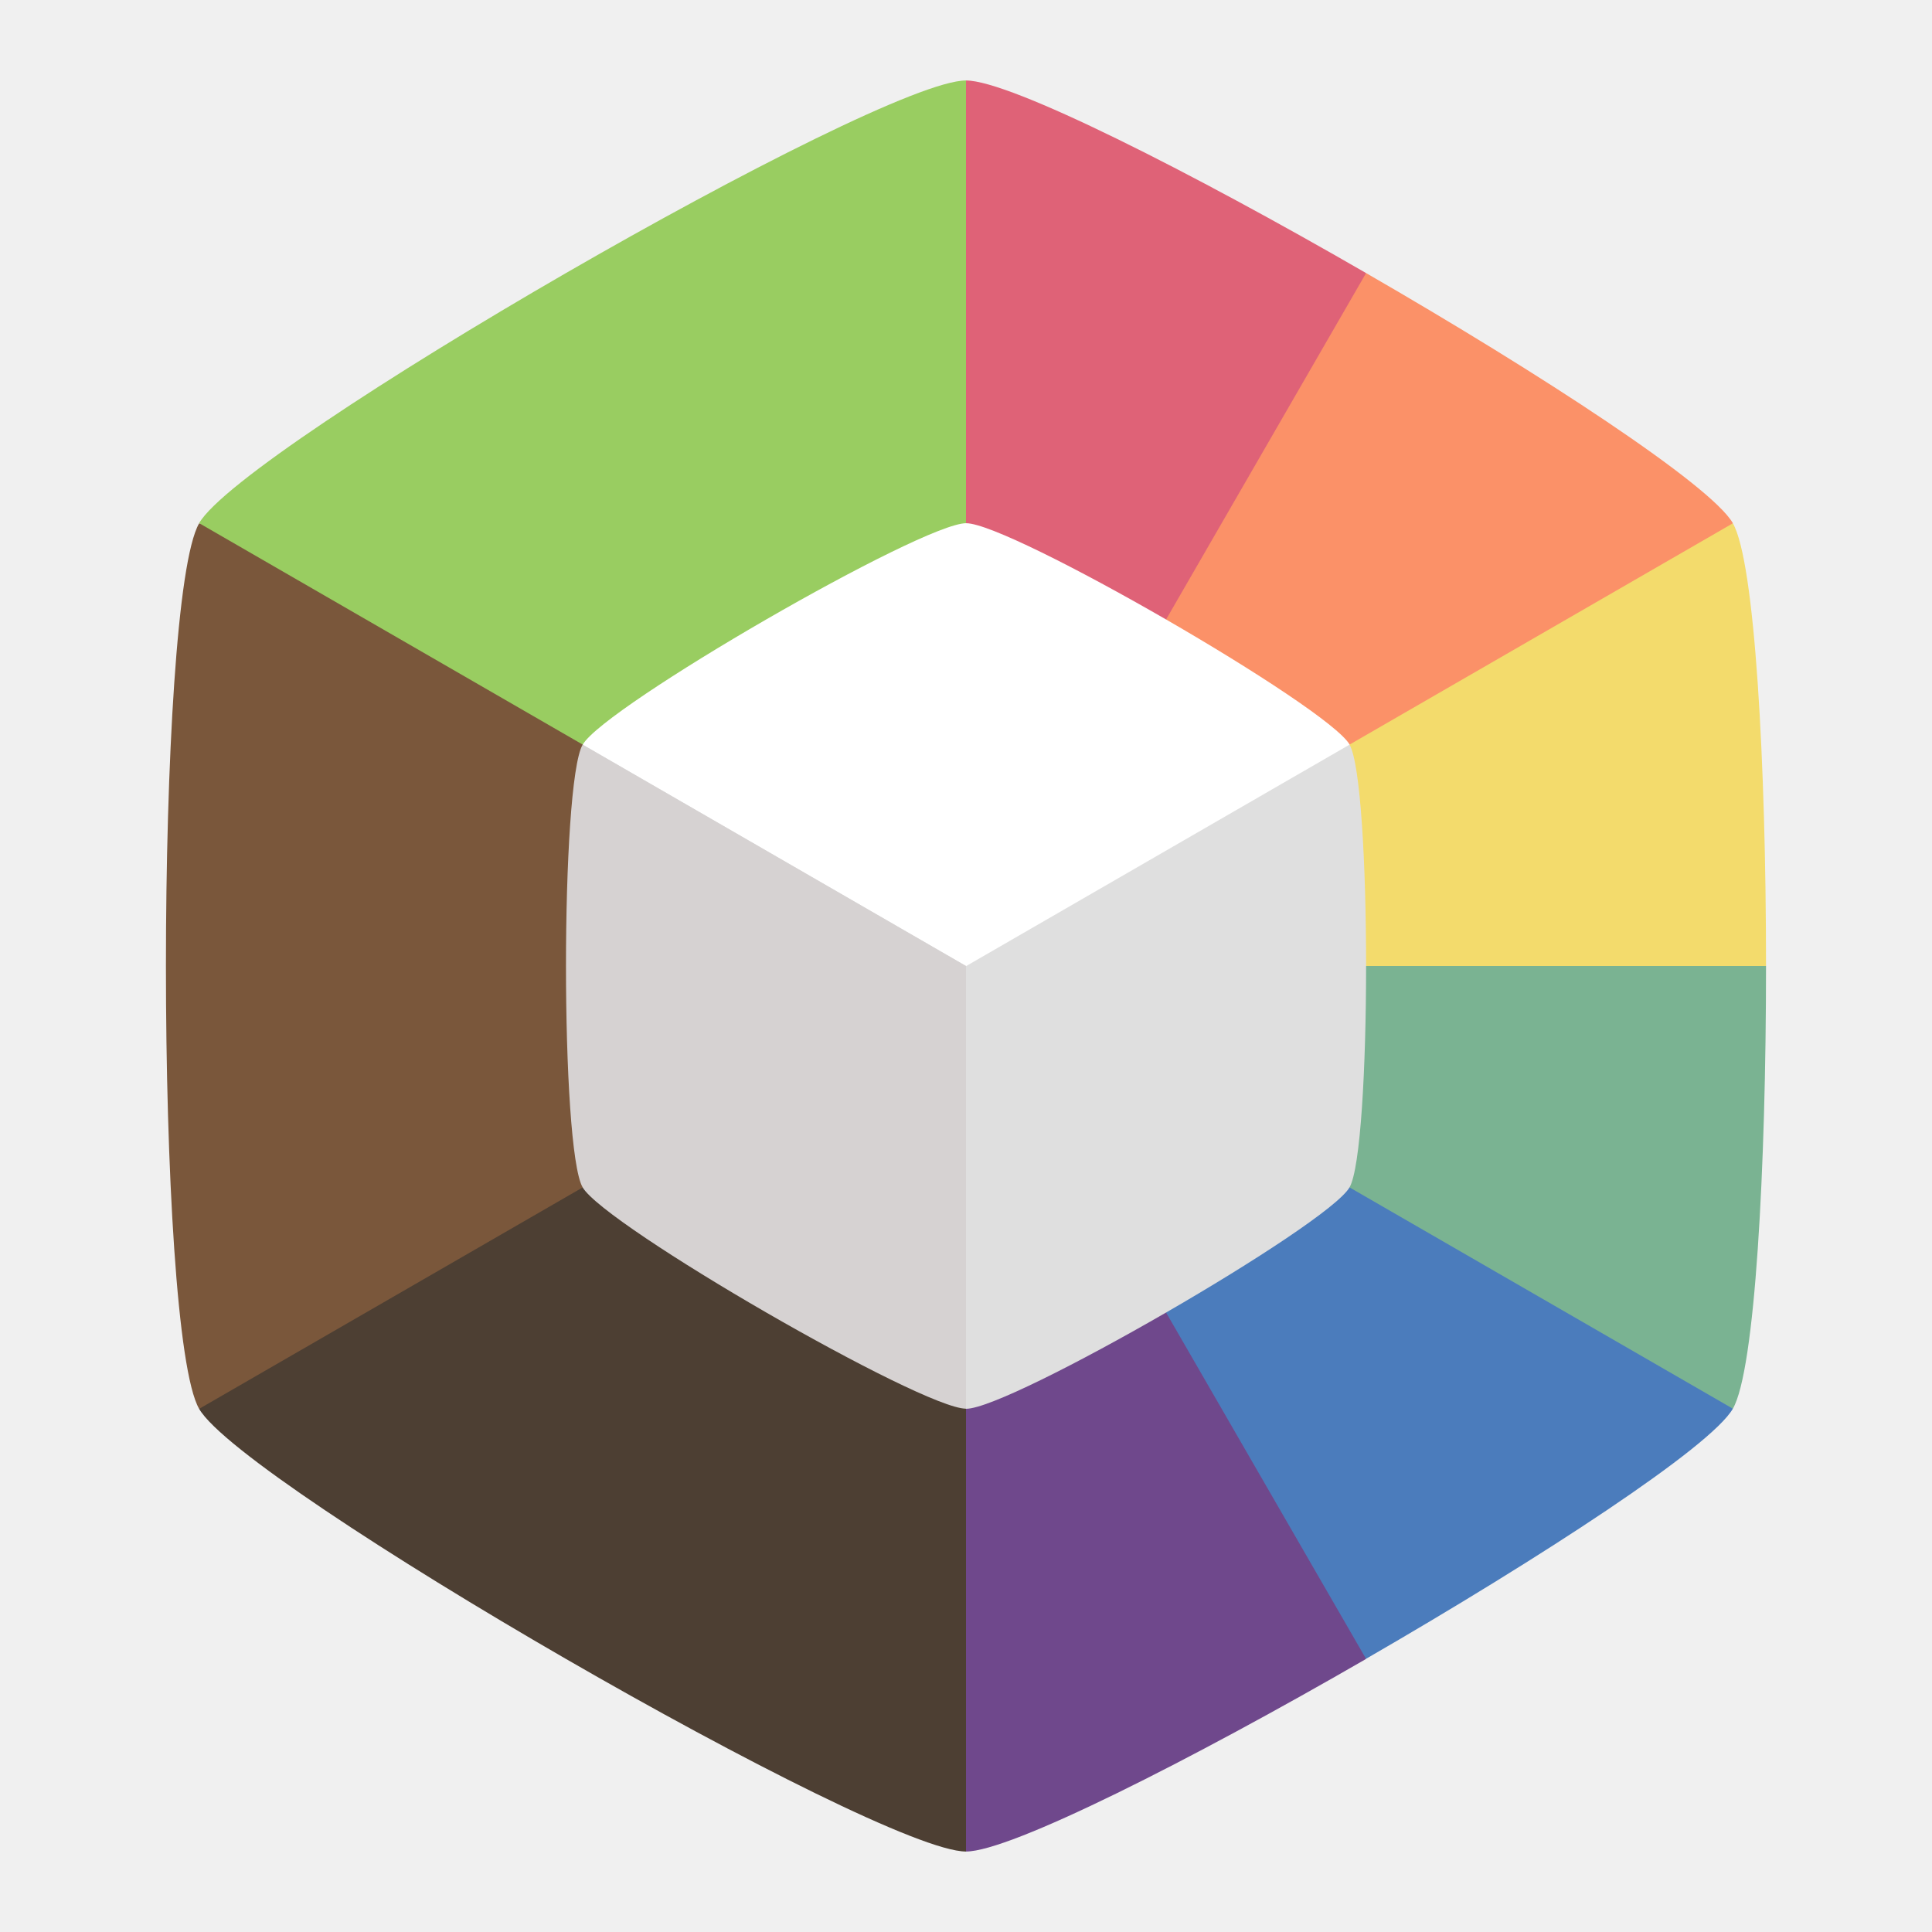
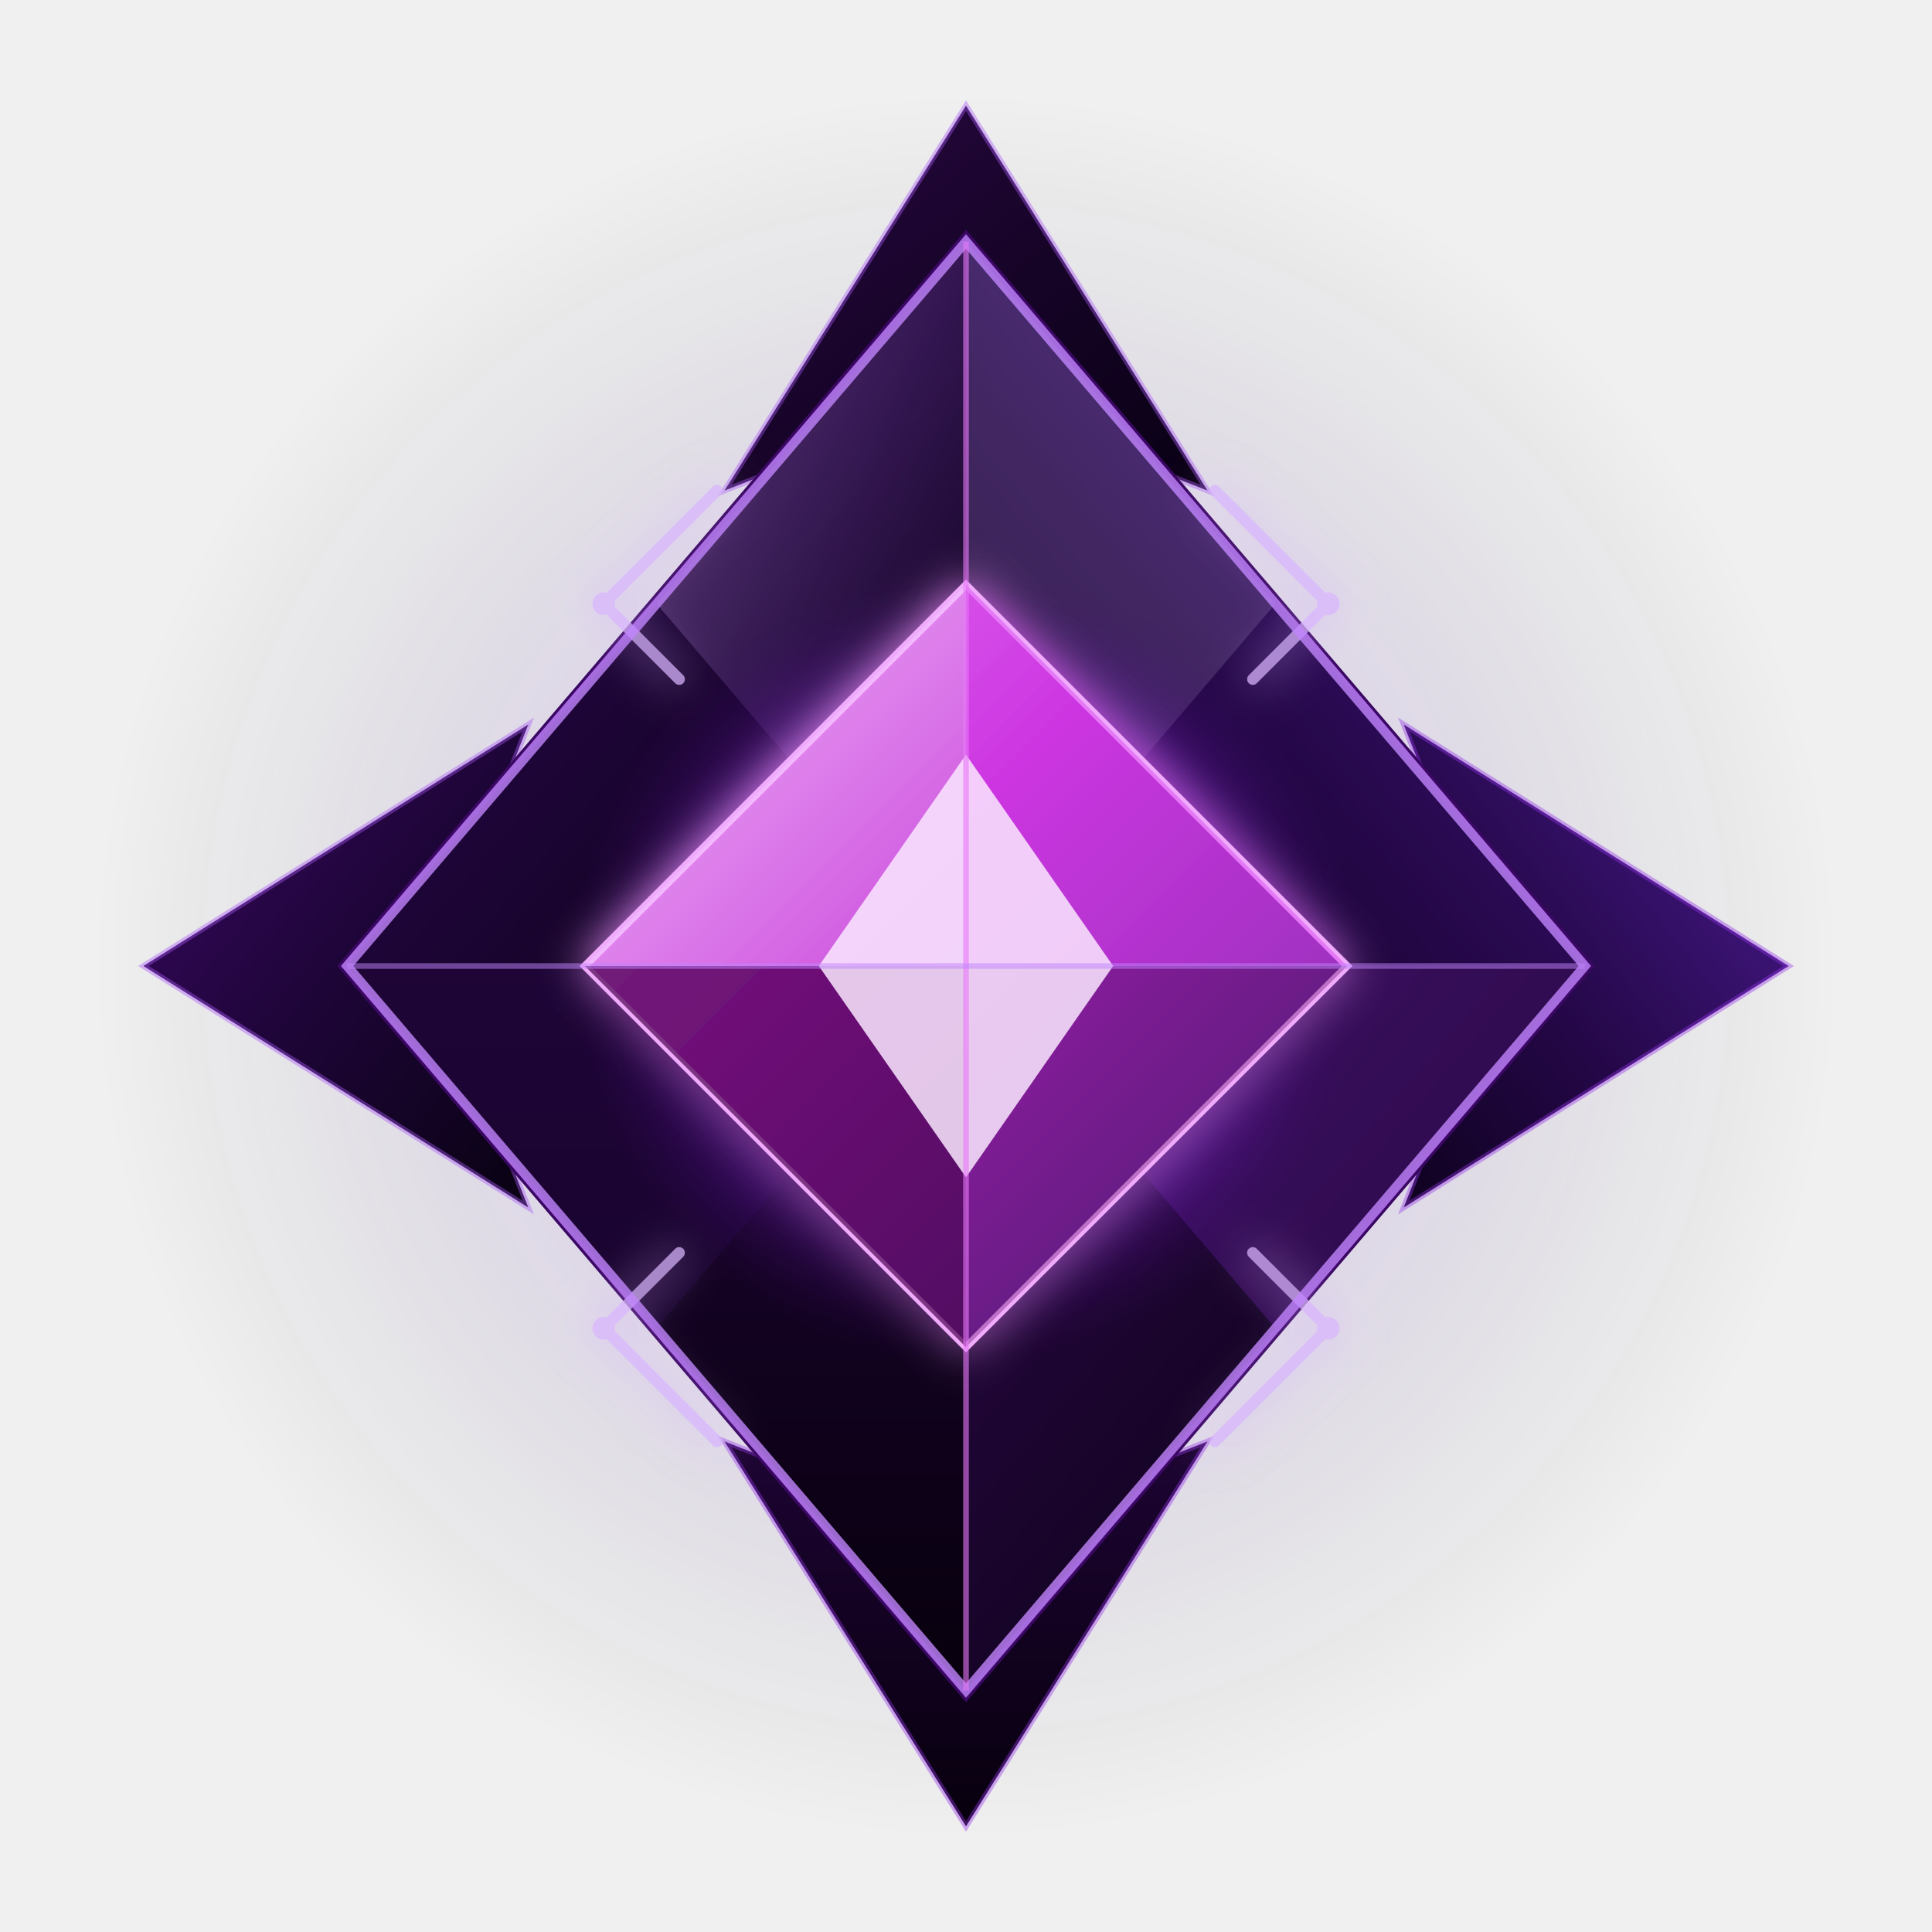
- <svg xmlns="http://www.w3.org/2000/svg" width="48" height="48" version="1.1" viewBox="0 0 12.7 12.7">
-   <g stroke-width=".265">
-     <path d="m6.35 6.35" fill="#99cd61" />
-     <path d="m6.35 0.529-2.521 4.366 2.521 1.455 2.52-1.455 0.11-3.1c-1.151-0.665-2.339-1.266-2.63-1.266z" fill="#df6277" />
-     <path d="m8.98 1.795-2.63 4.555 2.52 1.455 2.521-4.366c-0.146-0.252-1.26-0.98-2.411-1.644z" fill="#fb9168" />
-     <path d="m11.391 3.44-5.041 2.91 2.52 1.455 2.739-1.455c0-1.329-0.073-2.658-0.218-2.91z" fill="#f3db6c" />
-     <path d="m6.35 6.35v2.91h5.041c0.146-0.252 0.218-1.581 0.218-2.91h-5.259z" fill="#7ab392" />
-     <path d="m6.35 6.35v2.91l2.63 1.644c1.151-0.665 2.266-1.392 2.411-1.644l-5.041-2.91z" fill="#4b7cbc" />
-     <path d="m6.35 6.35-2.521 1.455 2.521 4.366c0.291 0 1.479-0.601 2.63-1.266l-2.63-4.555z" fill="#6f488c" />
-     <path d="m3.829 4.895-2.52 4.366c0.291 0.504 4.459 2.91 5.041 2.91v-5.821l-2.521-1.455z" fill="#4d3f33" />
-     <path d="m1.309 3.44c-0.291 0.504-0.291 5.317 0 5.821l5.041-2.91v-2.91h-5.041z" fill="#7a573b" />
-     <path d="m6.35 0.529c-0.582-2e-8 -4.75 2.406-5.041 2.91l5.041 2.91v-5.821z" fill="#99cd61" />
+ <svg xmlns="http://www.w3.org/2000/svg" viewBox="0 0 512 512" width="100%" height="100%">
+   <defs>
+     <radialGradient id="outerGlow" cx="50%" cy="50%" r="50%">
+       <stop offset="0%" stop-color="#7c3aed" stop-opacity="0.25" />
+       <stop offset="60%" stop-color="#4c1d95" stop-opacity="0.1" />
+       <stop offset="100%" stop-color="#000000" stop-opacity="0" />
+     </radialGradient>
+     <radialGradient id="coreGlow" cx="50%" cy="50%" r="50%">
+       <stop offset="0%" stop-color="#e879f9" stop-opacity="1" />
+       <stop offset="35%" stop-color="#c026d3" stop-opacity="0.85" />
+       <stop offset="70%" stop-color="#7e22ce" stop-opacity="0.4" />
+       <stop offset="100%" stop-color="#3b0764" stop-opacity="0" />
+     </radialGradient>
+     <linearGradient id="obsidianTop" x1="0%" y1="0%" x2="100%" y2="100%">
+       <stop offset="0%" stop-color="#2a0845" />
+       <stop offset="50%" stop-color="#170428" />
+       <stop offset="100%" stop-color="#090114" />
+     </linearGradient>
+     <linearGradient id="obsidianLeft" x1="0%" y1="0%" x2="100%" y2="100%">
+       <stop offset="0%" stop-color="#3b0764" />
+       <stop offset="50%" stop-color="#1e0538" />
+       <stop offset="100%" stop-color="#090212" />
+     </linearGradient>
+     <linearGradient id="obsidianRight" x1="100%" y1="0%" x2="0%" y2="100%">
+       <stop offset="0%" stop-color="#4c1d95" />
+       <stop offset="60%" stop-color="#240747" />
+       <stop offset="100%" stop-color="#0f021f" />
+     </linearGradient>
+     <linearGradient id="obsidianBottom" x1="50%" y1="100%" x2="50%" y2="0%">
+       <stop offset="0%" stop-color="#07000d" />
+       <stop offset="100%" stop-color="#1d0433" />
+     </linearGradient>
+     <linearGradient id="crystalHighlight" x1="0%" y1="0%" x2="100%" y2="100%">
+       <stop offset="0%" stop-color="#f5d0fe" stop-opacity="0.9" />
+       <stop offset="50%" stop-color="#c084fc" stop-opacity="0.4" />
+       <stop offset="100%" stop-color="#6b21a8" stop-opacity="0" />
+     </linearGradient>
+     <linearGradient id="innerGem" x1="0%" y1="0%" x2="100%" y2="100%">
+       <stop offset="0%" stop-color="#f0abfc" />
+       <stop offset="40%" stop-color="#c026d3" />
+       <stop offset="80%" stop-color="#581c87" />
+       <stop offset="100%" stop-color="#2e1065" />
+     </linearGradient>
+     <filter id="runeGlow" x="-20%" y="-20%" width="140%" height="140%">
+       <feGaussianBlur stdDeviation="6" result="blur" />
+       <feMerge>
+         <feMergeNode in="blur" />
+         <feMergeNode in="SourceGraphic" />
+       </feMerge>
+     </filter>
+   </defs>
+   <circle cx="256" cy="256" r="230" fill="url(#outerGlow)" />
+   <polygon points="256,28 320,130 256,105 192,130" fill="url(#obsidianTop)" stroke="#a855f7" stroke-width="1.5" stroke-opacity="0.4" />
+   <polygon points="256,484 192,382 256,407 320,382" fill="url(#obsidianBottom)" stroke="#9333ea" stroke-width="1.5" stroke-opacity="0.4" />
+   <polygon points="38,256 140,192 115,256 140,320" fill="url(#obsidianLeft)" stroke="#a855f7" stroke-width="1.5" stroke-opacity="0.4" />
+   <polygon points="474,256 372,192 397,256 372,320" fill="url(#obsidianRight)" stroke="#9333ea" stroke-width="1.5" stroke-opacity="0.4" />
+   <polygon points="256,64 420,256 256,448 92,256" fill="#0c0217" stroke="#3b0764" stroke-width="4" />
+   <polygon points="256,64 92,256 256,256" fill="url(#obsidianLeft)" />
+   <polygon points="256,64 420,256 256,256" fill="url(#obsidianRight)" />
+   <polygon points="92,256 256,448 256,256" fill="url(#obsidianBottom)" />
+   <polygon points="420,256 256,448 256,256" fill="url(#obsidianTop)" />
+   <polygon points="256,64 256,256 174,160" fill="url(#crystalHighlight)" opacity="0.35" />
+   <polygon points="256,64 338,160 256,256" fill="#e9d5ff" opacity="0.15" />
+   <polygon points="420,256 256,256 338,352" fill="#7e22ce" opacity="0.25" />
+   <polygon points="92,256 174,352 256,256" fill="#1e0538" opacity="0.6" />
+   <circle cx="256" cy="256" r="105" fill="url(#coreGlow)" />
+   <g filter="url(#runeGlow)">
+     <polygon points="256,155 357,256 256,357 155,256" fill="url(#innerGem)" stroke="#f0abfc" stroke-width="2" />
+     <polygon points="256,155 256,256 155,256" fill="#f5d0fe" opacity="0.35" />
+     <polygon points="256,155 357,256 256,256" fill="#d946ef" opacity="0.5" />
+     <polygon points="155,256 256,256 256,357" fill="#4a044e" opacity="0.7" />
+     <polygon points="357,256 256,357 256,256" fill="#701a75" opacity="0.4" />
+     <polygon points="256,200 295,256 256,312 217,256" fill="#fae8ff" opacity="0.85" />
  </g>
-   <g transform="matrix(.88 0 0 .88 -10.906 -1.2421)">
-     <g transform="translate(13.26 2.2776)">
-       <path transform="matrix(.96975 0 0 .96975 .1921 .1921)" d="m6.35 2.939c-0.341 0-2.783 1.41-2.953 1.705l2.953 5.116 2.954-5.116c-0.171-0.295-2.613-1.705-2.954-1.705z" fill="#fff" stroke-width=".265" />
-     </g>
-     <path d="m16.746 6.974 2.864 4.961c0.331 0 2.699-1.367 2.864-1.654 0.165-0.286 0.165-3.021 0-3.307l-2.864 1.654z" fill="#dfdfdf" stroke-width=".265" />
+   <g stroke="#d8b4fe" stroke-width="3" stroke-linecap="round" stroke-linejoin="round" fill="none" opacity="0.75" filter="url(#runeGlow)">
+     <path d="M190,130 L160,160 L180,180" />
+     <circle cx="160" cy="160" r="1.5" fill="#f5d0fe" />
+     <path d="M322,130 L352,160 L332,180" />
+     <circle cx="352" cy="160" r="1.5" fill="#f5d0fe" />
+     <path d="M190,382 L160,352 L180,332" />
+     <circle cx="160" cy="352" r="1.5" fill="#f5d0fe" />
+     <path d="M322,382 L352,352 L332,332" />
+     <circle cx="352" cy="352" r="1.5" fill="#f5d0fe" />
  </g>
-   <path d="m3.83 4.895c-0.146 0.252-0.146 2.658 0 2.91 0.146 0.252 2.229 1.455 2.52 1.455v-2.91z" fill="#d6d2d2" stroke-width=".265" />
+   <polygon points="256,64 420,256 256,448 92,256" fill="none" stroke="#c084fc" stroke-width="2.5" stroke-opacity="0.8" />
+   <line x1="256" y1="64" x2="256" y2="448" stroke="#e879f9" stroke-width="1.5" stroke-opacity="0.6" />
+   <line x1="92" y1="256" x2="420" y2="256" stroke="#c084fc" stroke-width="1.5" stroke-opacity="0.5" />
</svg>
